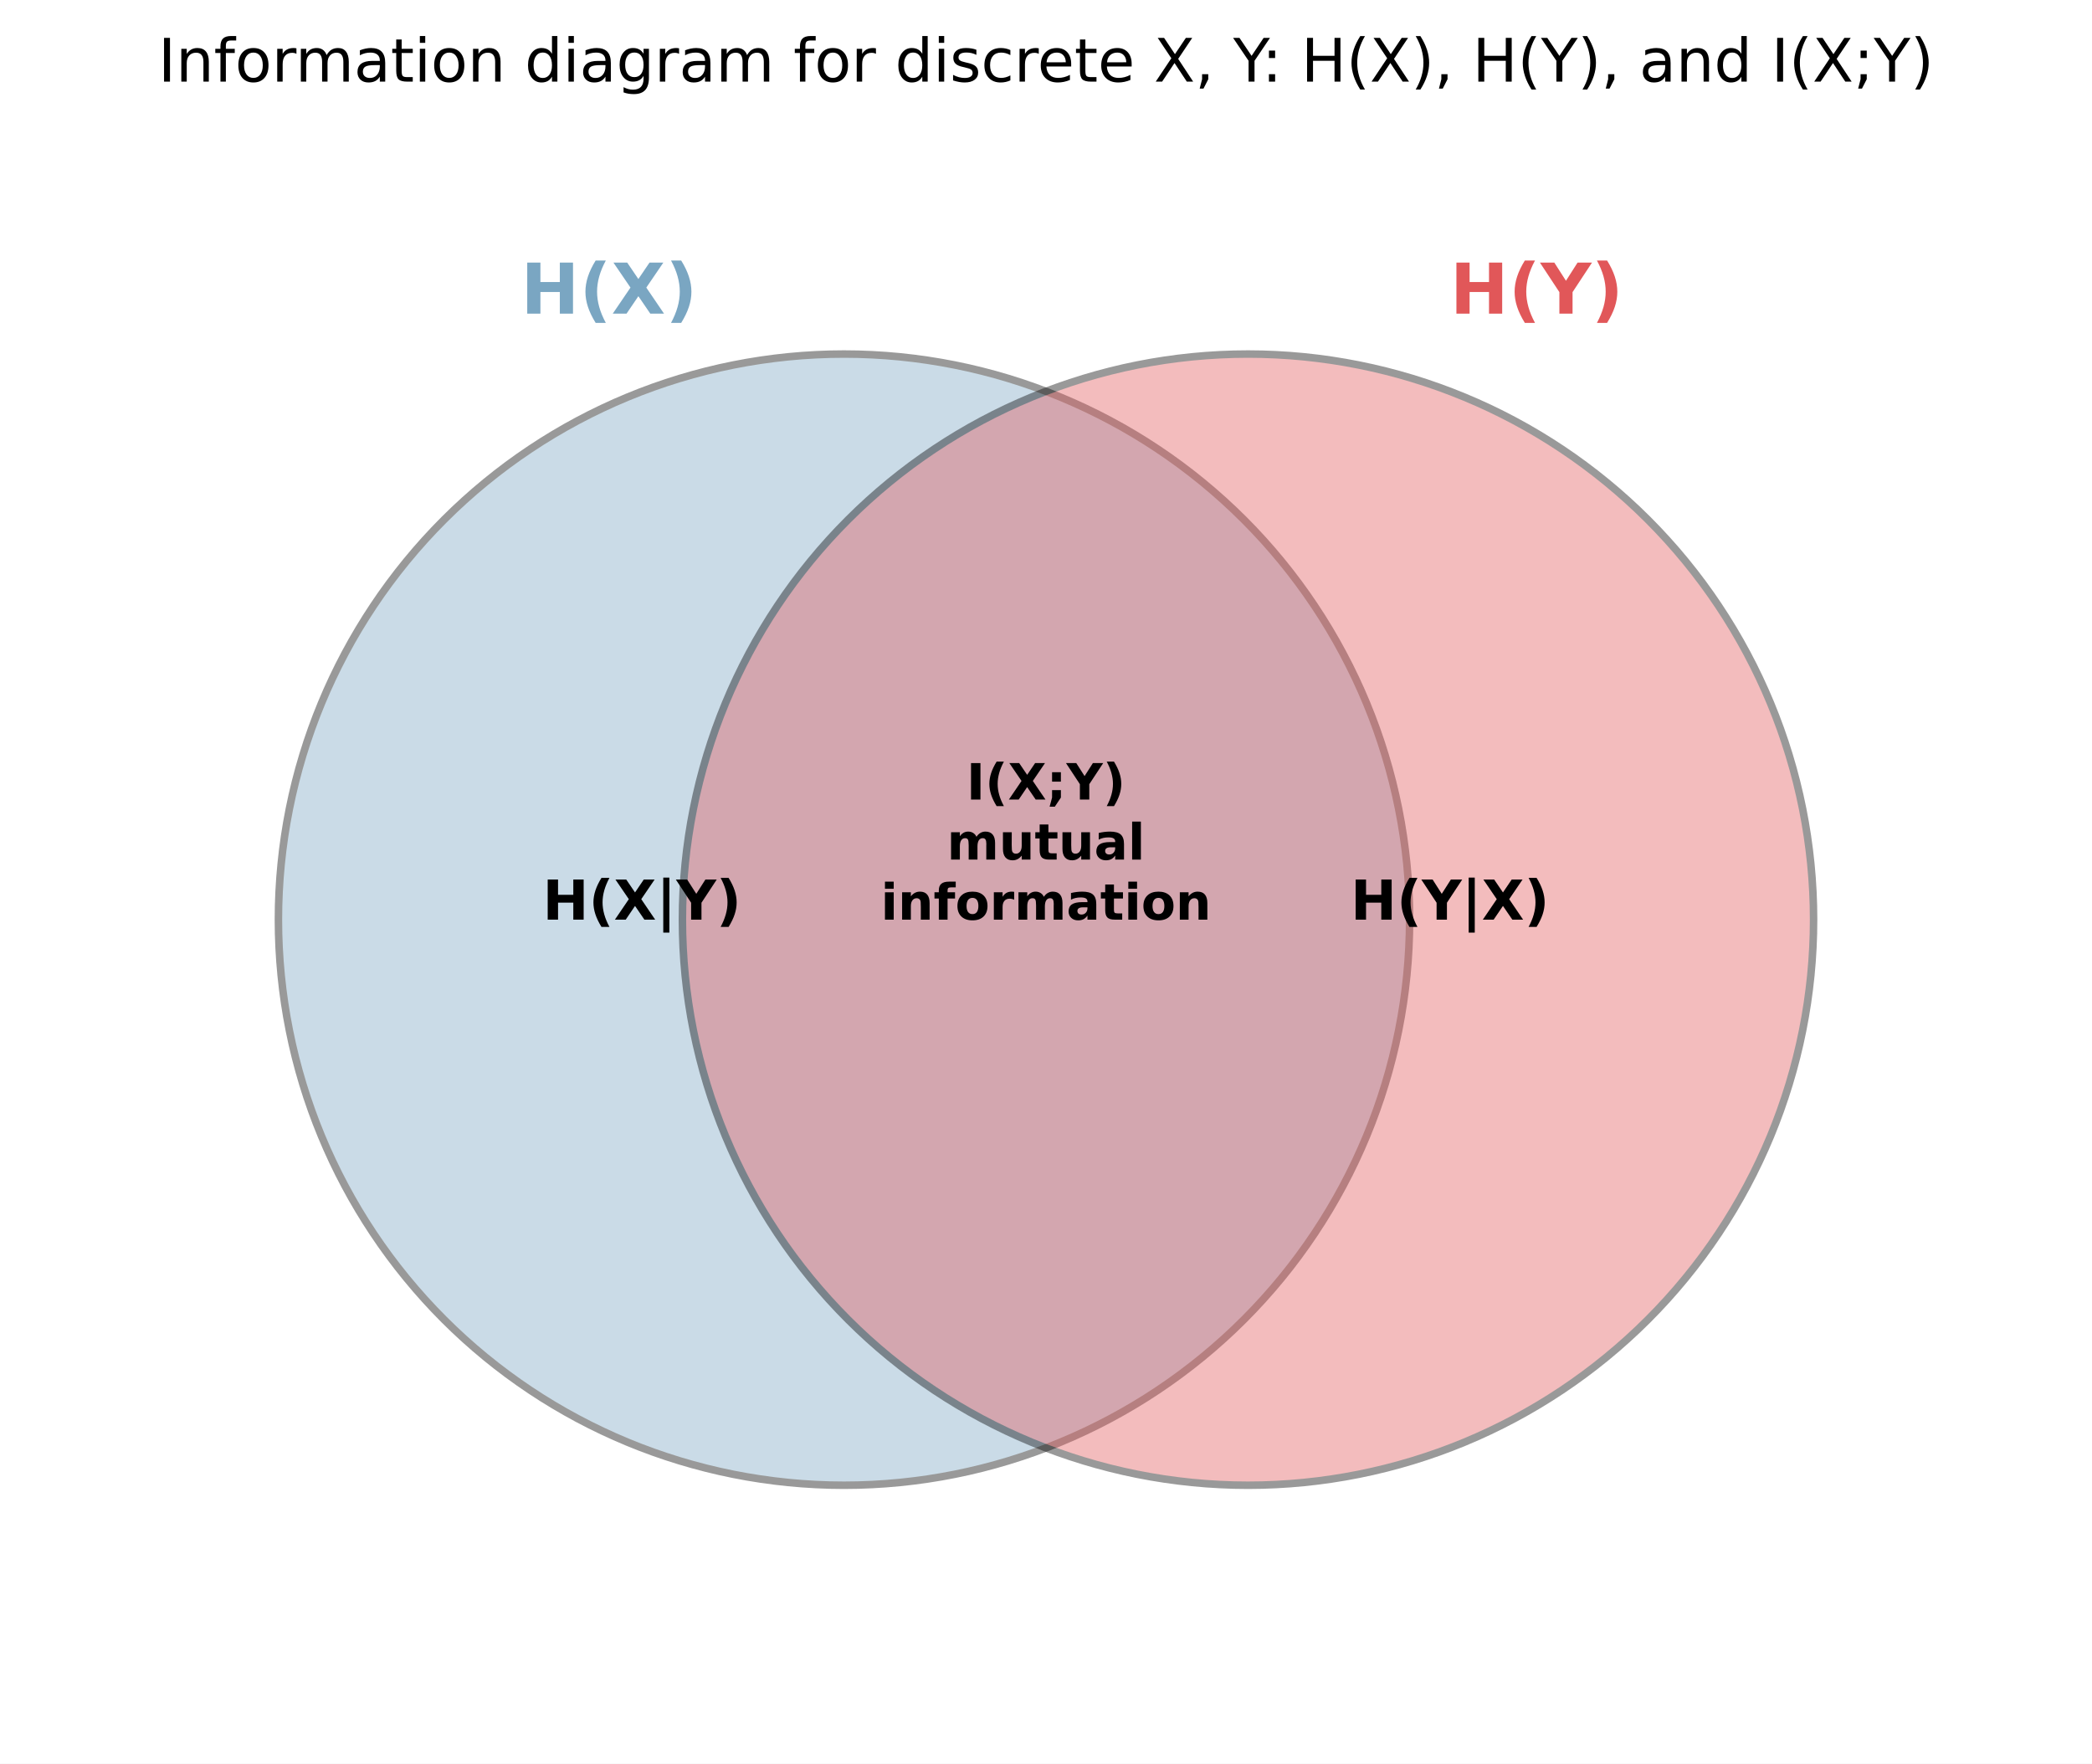
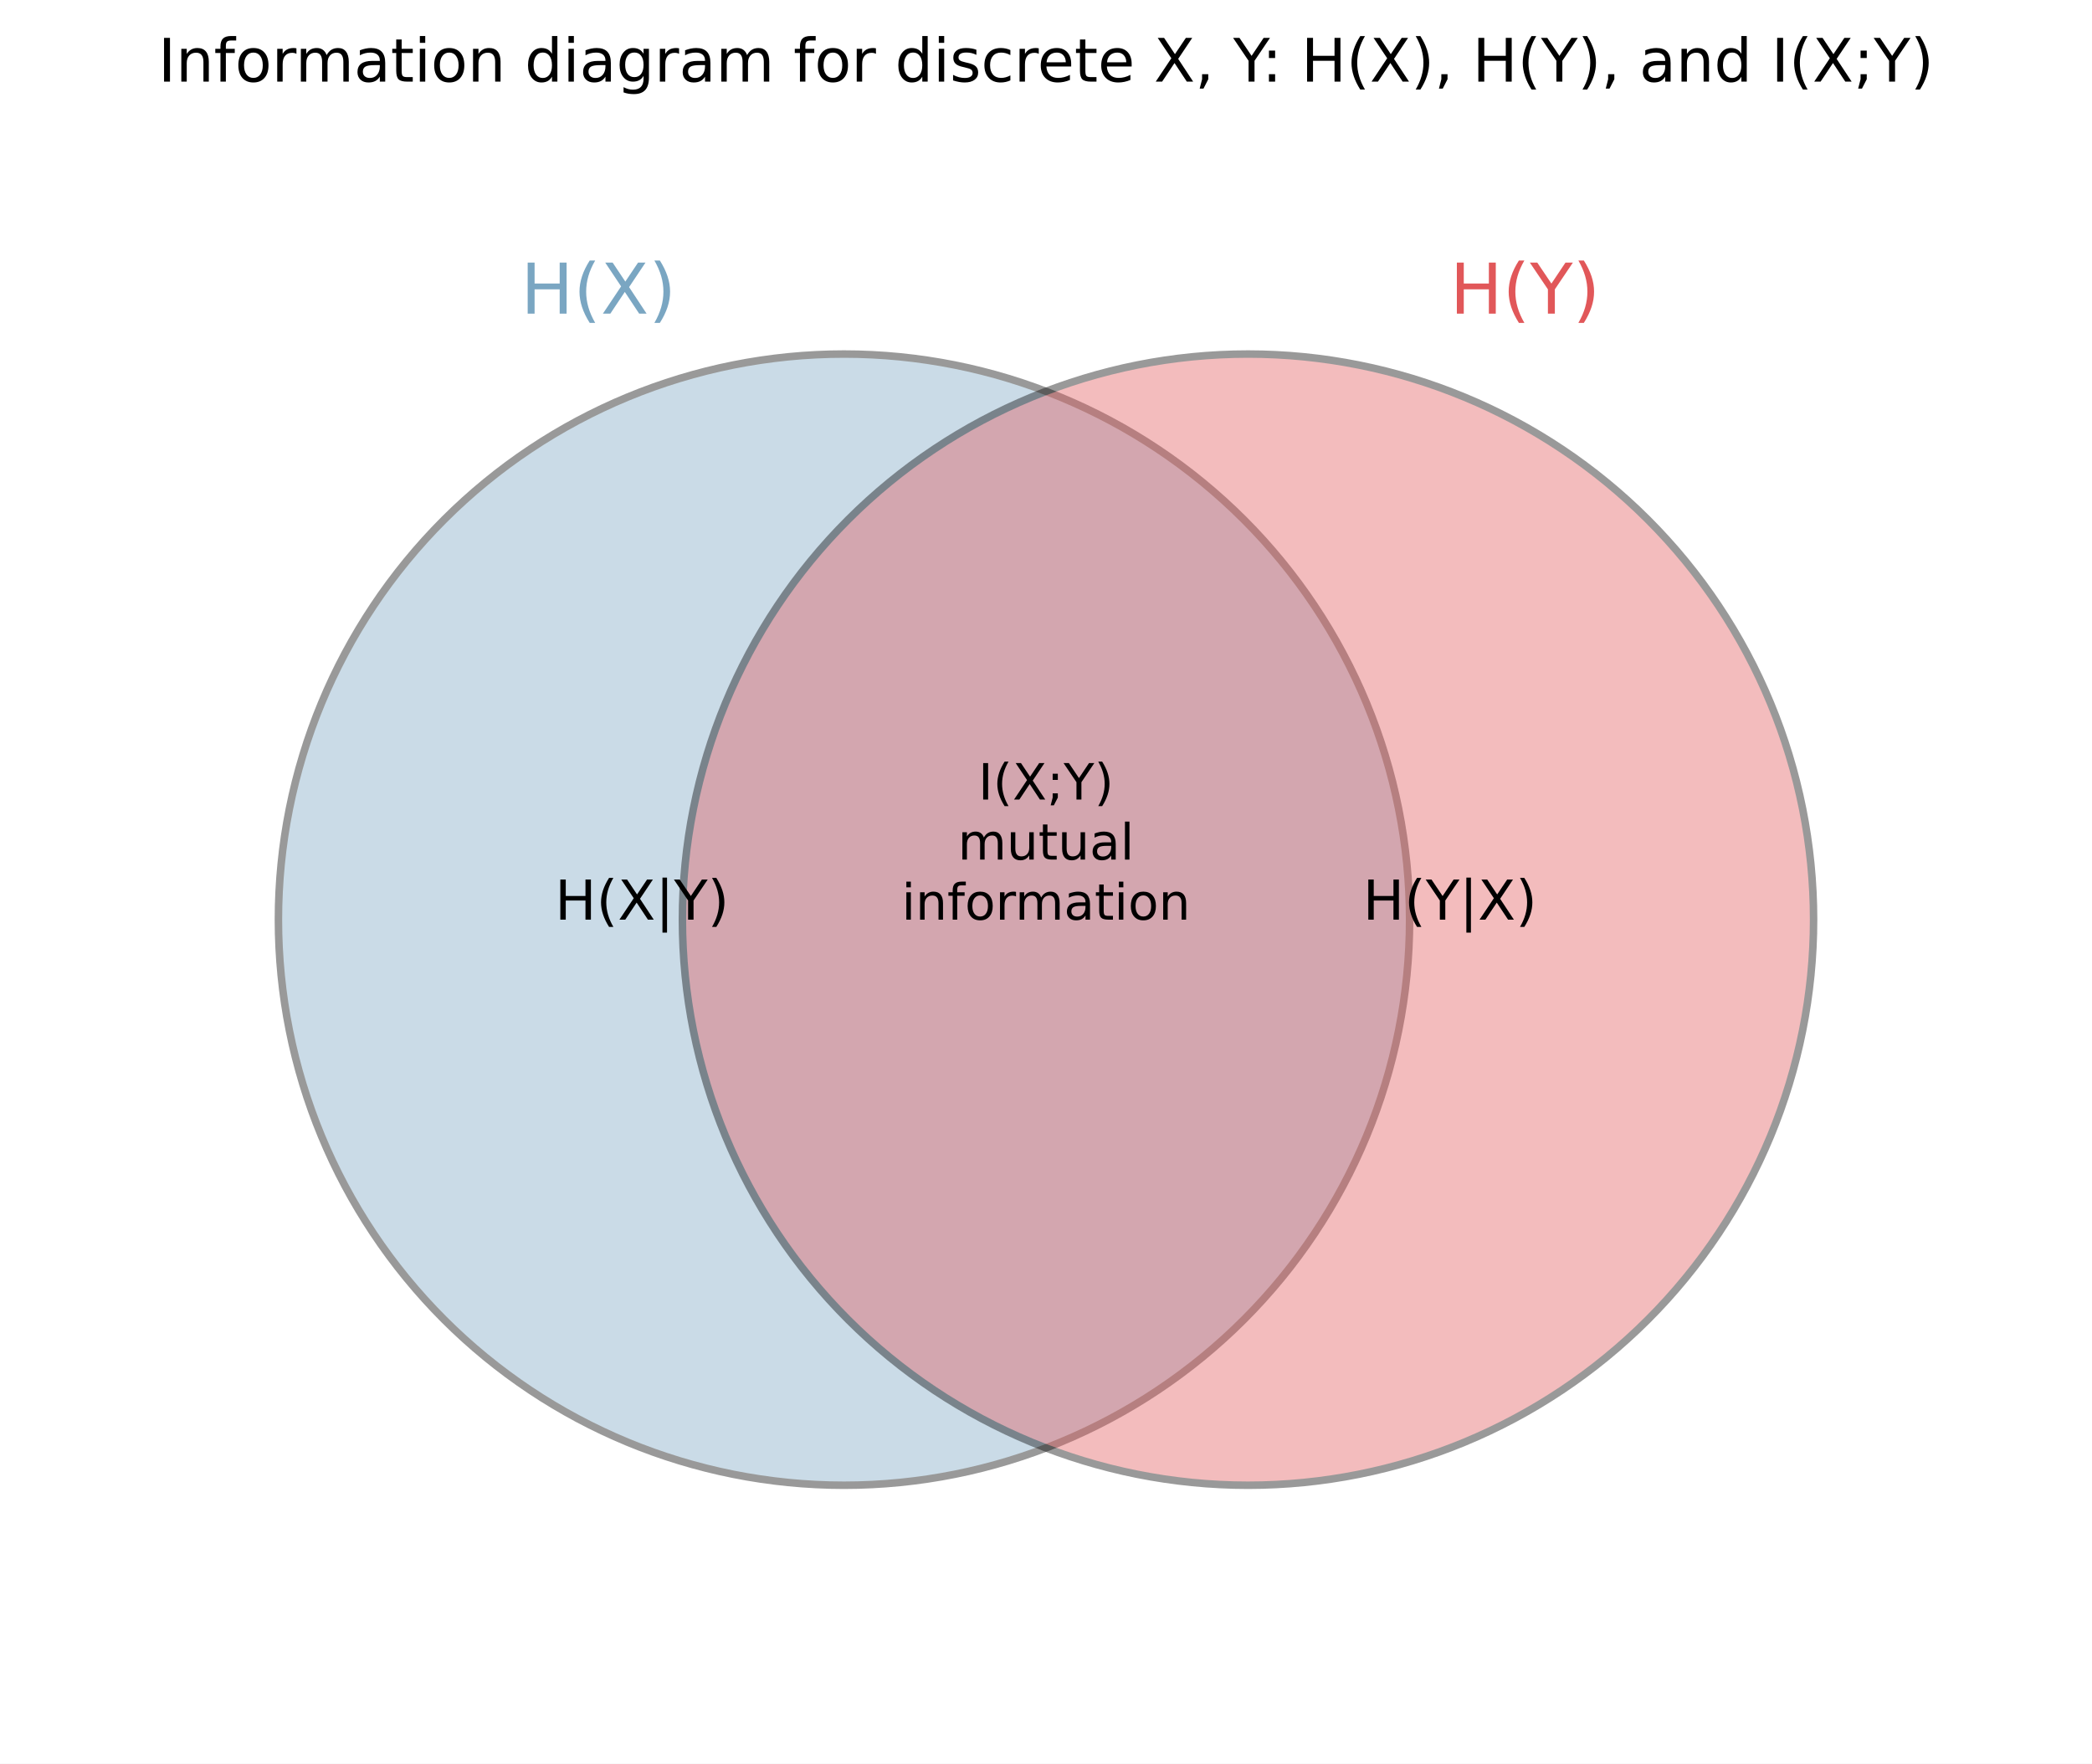
<svg xmlns="http://www.w3.org/2000/svg" xmlns:xlink="http://www.w3.org/1999/xlink" width="418.2pt" height="352.558pt" viewBox="0 0 418.2 352.558" version="1.1">
  <defs>
    <style type="text/css">*{stroke-linejoin: round; stroke-linecap: butt}</style>
  </defs>
  <g id="figure_1">
    <g id="patch_1">
      <path d="M 0 352.558 L 418.2 352.558 L 418.2 0 L 0 0 z " style="fill: #ffffff" />
    </g>
    <g id="axes_1">
      <g id="patch_2">
-         <path d="M 168.72 296.902 C 198.705 296.902 227.466 284.989 248.668 263.786 C 269.871 242.584 281.784 213.823 281.784 183.838 C 281.784 153.853 269.871 125.092 248.668 103.89 C 227.466 82.687 198.705 70.774 168.72 70.774 C 138.735 70.774 109.974 82.687 88.772 103.89 C 67.569 125.092 55.656 153.853 55.656 183.838 C 55.656 213.823 67.569 242.584 88.772 263.786 C 109.974 284.989 138.735 296.902 168.72 296.902 z " clip-path="url(#p09da451867)" style="fill: #7aa6c2; opacity: 0.4; stroke: #000000; stroke-width: 1.5; stroke-linejoin: miter" />
+         <path d="M 168.72 296.902 C 198.705 296.902 227.466 284.989 248.668 263.786 C 269.871 242.584 281.784 213.823 281.784 183.838 C 281.784 153.853 269.871 125.092 248.668 103.89 C 227.466 82.687 198.705 70.774 168.72 70.774 C 138.735 70.774 109.974 82.687 88.772 103.89 C 67.569 125.092 55.656 153.853 55.656 183.838 C 55.656 213.823 67.569 242.584 88.772 263.786 C 109.974 284.989 138.735 296.902 168.72 296.902 z " clip-path="url(#p58b7684a58)" style="fill: #7aa6c2; opacity: 0.4; stroke: #000000; stroke-width: 1.5; stroke-linejoin: miter" />
      </g>
      <g id="patch_3">
-         <path d="M 249.48 296.902 C 279.465 296.902 308.226 284.989 329.428 263.786 C 350.631 242.584 362.544 213.823 362.544 183.838 C 362.544 153.853 350.631 125.092 329.428 103.89 C 308.226 82.687 279.465 70.774 249.48 70.774 C 219.495 70.774 190.734 82.687 169.532 103.89 C 148.329 125.092 136.416 153.853 136.416 183.838 C 136.416 213.823 148.329 242.584 169.532 263.786 C 190.734 284.989 219.495 296.902 249.48 296.902 z " clip-path="url(#p09da451867)" style="fill: #e15759; opacity: 0.4; stroke: #000000; stroke-width: 1.5; stroke-linejoin: miter" />
+         <path d="M 249.48 296.902 C 279.465 296.902 308.226 284.989 329.428 263.786 C 350.631 242.584 362.544 213.823 362.544 183.838 C 362.544 153.853 350.631 125.092 329.428 103.89 C 308.226 82.687 279.465 70.774 249.48 70.774 C 219.495 70.774 190.734 82.687 169.532 103.89 C 148.329 125.092 136.416 153.853 136.416 183.838 C 136.416 213.823 148.329 242.584 169.532 263.786 C 190.734 284.989 219.495 296.902 249.48 296.902 z " clip-path="url(#p58b7684a58)" style="fill: #e15759; opacity: 0.4; stroke: #000000; stroke-width: 1.5; stroke-linejoin: miter" />
      </g>
      <g id="text_1">
        <g style="fill: #7aa6c2" transform="translate(104.112 62.69812) scale(0.14 -0.14)">
          <defs>
-             <path id="DejaVuSans-Bold-2b" d="M 588 4666 L 1791 4666 L 1791 2888 L 3566 2888 L 3566 4666 L 4769 4666 L 4769 0 L 3566 0 L 3566 1978 L 1791 1978 L 1791 0 L 588 0 L 588 4666 z " transform="scale(0.015625)" />
-             <path id="DejaVuSans-Bold-b" d="M 2413 -844 L 1484 -844 Q 1006 -72 778 623 Q 550 1319 550 2003 Q 550 2688 779 3389 Q 1009 4091 1484 4856 L 2413 4856 Q 2013 4116 1813 3408 Q 1613 2700 1613 2009 Q 1613 1319 1811 609 Q 2009 -100 2413 -844 z " transform="scale(0.015625)" />
-             <path id="DejaVuSans-Bold-3b" d="M 3188 2381 L 4806 0 L 3553 0 L 2463 1594 L 1381 0 L 122 0 L 1741 2381 L 184 4666 L 1441 4666 L 2463 3163 L 3481 4666 L 4744 4666 L 3188 2381 z " transform="scale(0.015625)" />
-             <path id="DejaVuSans-Bold-c" d="M 513 -844 Q 913 -100 1113 609 Q 1313 1319 1313 2009 Q 1313 2700 1113 3408 Q 913 4116 513 4856 L 1441 4856 Q 1916 4091 2145 3389 Q 2375 2688 2375 2003 Q 2375 1319 2147 623 Q 1919 -72 1441 -844 L 513 -844 z " transform="scale(0.015625)" />
+             <path id="DejaVuSans-2b" d="M 628 4666 L 1259 4666 L 1259 2753 L 3553 2753 L 3553 4666 L 4184 4666 L 4184 0 L 3553 0 L 3553 2222 L 1259 2222 L 1259 0 L 628 0 L 628 4666 z " transform="scale(0.015625)" />
+             <path id="DejaVuSans-b" d="M 1984 4856 Q 1566 4138 1362 3434 Q 1159 2731 1159 2009 Q 1159 1288 1364 580 Q 1569 -128 1984 -844 L 1484 -844 Q 1016 -109 783 600 Q 550 1309 550 2009 Q 550 2706 781 3412 Q 1013 4119 1484 4856 L 1984 4856 z " transform="scale(0.015625)" />
+             <path id="DejaVuSans-3b" d="M 403 4666 L 1081 4666 L 2241 2931 L 3406 4666 L 4084 4666 L 2584 2425 L 4184 0 L 3506 0 L 2194 1984 L 872 0 L 191 0 L 1856 2491 L 403 4666 z " transform="scale(0.015625)" />
+             <path id="DejaVuSans-c" d="M 513 4856 L 1013 4856 Q 1481 4119 1714 3412 Q 1947 2706 1947 2009 Q 1947 1309 1714 600 Q 1481 -109 1013 -844 L 513 -844 Q 928 -128 1133 580 Q 1338 1288 1338 2009 Q 1338 2731 1133 3434 Q 928 4138 513 4856 z " transform="scale(0.015625)" />
          </defs>
-           <use xlink:href="#DejaVuSans-Bold-2b" />
-           <use xlink:href="#DejaVuSans-Bold-b" transform="translate(83.6875 0)" />
-           <use xlink:href="#DejaVuSans-Bold-3b" transform="translate(129.3906 0)" />
-           <use xlink:href="#DejaVuSans-Bold-c" transform="translate(206.4844 0)" />
+           <use xlink:href="#DejaVuSans-2b" />
+           <use xlink:href="#DejaVuSans-b" transform="translate(75.20312 0)" />
+           <use xlink:href="#DejaVuSans-3b" transform="translate(114.2188 0)" />
+           <use xlink:href="#DejaVuSans-c" transform="translate(182.7188 0)" />
        </g>
      </g>
      <g id="text_2">
        <g style="fill: #e15759" transform="translate(289.86 62.69812) scale(0.14 -0.14)">
          <defs>
-             <path id="DejaVuSans-Bold-3c" d="M -63 4666 L 1253 4666 L 2316 3003 L 3378 4666 L 4697 4666 L 2919 1966 L 2919 0 L 1716 0 L 1716 1966 L -63 4666 z " transform="scale(0.015625)" />
+             <path id="DejaVuSans-3c" d="M -13 4666 L 666 4666 L 1959 2747 L 3244 4666 L 3922 4666 L 2272 2222 L 2272 0 L 1638 0 L 1638 2222 L -13 4666 z " transform="scale(0.015625)" />
          </defs>
-           <use xlink:href="#DejaVuSans-Bold-2b" />
-           <use xlink:href="#DejaVuSans-Bold-b" transform="translate(83.6875 0)" />
-           <use xlink:href="#DejaVuSans-Bold-3c" transform="translate(129.3906 0)" />
-           <use xlink:href="#DejaVuSans-Bold-c" transform="translate(201.7969 0)" />
+           <use xlink:href="#DejaVuSans-2b" />
+           <use xlink:href="#DejaVuSans-b" transform="translate(75.20312 0)" />
+           <use xlink:href="#DejaVuSans-3c" transform="translate(114.2188 0)" />
+           <use xlink:href="#DejaVuSans-c" transform="translate(175.2969 0)" />
        </g>
      </g>
      <g id="text_3">
-         <g transform="translate(108.4781 183.8381) scale(0.11 -0.11)">
+         <g transform="translate(110.9325 183.8381) scale(0.11 -0.11)">
          <defs>
-             <path id="DejaVuSans-Bold-5f" d="M 1522 4891 L 1522 -1509 L 813 -1509 L 813 4891 L 1522 4891 z " transform="scale(0.015625)" />
+             <path id="DejaVuSans-5f" d="M 1344 4891 L 1344 -1509 L 813 -1509 L 813 4891 L 1344 4891 z " transform="scale(0.015625)" />
          </defs>
-           <use xlink:href="#DejaVuSans-Bold-2b" />
-           <use xlink:href="#DejaVuSans-Bold-b" transform="translate(83.6875 0)" />
-           <use xlink:href="#DejaVuSans-Bold-3b" transform="translate(129.3906 0)" />
-           <use xlink:href="#DejaVuSans-Bold-5f" transform="translate(206.4844 0)" />
-           <use xlink:href="#DejaVuSans-Bold-3c" transform="translate(243.0156 0)" />
-           <use xlink:href="#DejaVuSans-Bold-c" transform="translate(315.4219 0)" />
+           <use xlink:href="#DejaVuSans-2b" />
+           <use xlink:href="#DejaVuSans-b" transform="translate(75.20312 0)" />
+           <use xlink:href="#DejaVuSans-3b" transform="translate(114.2188 0)" />
+           <use xlink:href="#DejaVuSans-5f" transform="translate(182.7188 0)" />
+           <use xlink:href="#DejaVuSans-3c" transform="translate(216.4062 0)" />
+           <use xlink:href="#DejaVuSans-c" transform="translate(277.4844 0)" />
        </g>
      </g>
      <g id="text_4">
-         <g transform="translate(193.1953 159.8327) scale(0.1 -0.1)">
+         <g transform="translate(195.5602 159.8327) scale(0.1 -0.1)">
          <defs>
-             <path id="DejaVuSans-Bold-2c" d="M 588 4666 L 1791 4666 L 1791 0 L 588 0 L 588 4666 z " transform="scale(0.015625)" />
-             <path id="DejaVuSans-Bold-1e" d="M 716 1209 L 1844 1209 L 1844 256 L 1069 -909 L 403 -909 L 716 256 L 716 1209 z M 716 3500 L 1844 3500 L 1844 2291 L 716 2291 L 716 3500 z " transform="scale(0.015625)" />
+             <path id="DejaVuSans-2c" d="M 628 4666 L 1259 4666 L 1259 0 L 628 0 L 628 4666 z " transform="scale(0.015625)" />
+             <path id="DejaVuSans-1e" d="M 750 3309 L 1409 3309 L 1409 2516 L 750 2516 L 750 3309 z M 750 794 L 1409 794 L 1409 256 L 897 -744 L 494 -744 L 750 256 L 750 794 z " transform="scale(0.015625)" />
          </defs>
-           <use xlink:href="#DejaVuSans-Bold-2c" />
-           <use xlink:href="#DejaVuSans-Bold-b" transform="translate(37.20312 0)" />
-           <use xlink:href="#DejaVuSans-Bold-3b" transform="translate(82.90625 0)" />
-           <use xlink:href="#DejaVuSans-Bold-1e" transform="translate(160 0)" />
-           <use xlink:href="#DejaVuSans-Bold-3c" transform="translate(199.9844 0)" />
-           <use xlink:href="#DejaVuSans-Bold-c" transform="translate(272.3906 0)" />
+           <use xlink:href="#DejaVuSans-2c" />
+           <use xlink:href="#DejaVuSans-b" transform="translate(29.5 0)" />
+           <use xlink:href="#DejaVuSans-3b" transform="translate(68.51562 0)" />
+           <use xlink:href="#DejaVuSans-1e" transform="translate(137.0156 0)" />
+           <use xlink:href="#DejaVuSans-3c" transform="translate(170.7031 0)" />
+           <use xlink:href="#DejaVuSans-c" transform="translate(231.7812 0)" />
        </g>
-         <g transform="translate(189.293 171.8354) scale(0.1 -0.1)">
+         <g transform="translate(191.4789 171.8354) scale(0.1 -0.1)">
          <defs>
-             <path id="DejaVuSans-Bold-50" d="M 3781 2919 Q 3994 3244 4286 3414 Q 4578 3584 4928 3584 Q 5531 3584 5847 3212 Q 6163 2841 6163 2131 L 6163 0 L 5038 0 L 5038 1825 Q 5041 1866 5042 1909 Q 5044 1953 5044 2034 Q 5044 2406 4934 2573 Q 4825 2741 4581 2741 Q 4263 2741 4089 2478 Q 3916 2216 3909 1719 L 3909 0 L 2784 0 L 2784 1825 Q 2784 2406 2684 2573 Q 2584 2741 2328 2741 Q 2006 2741 1831 2477 Q 1656 2213 1656 1722 L 1656 0 L 531 0 L 531 3500 L 1656 3500 L 1656 2988 Q 1863 3284 2130 3434 Q 2397 3584 2719 3584 Q 3081 3584 3359 3409 Q 3638 3234 3781 2919 z " transform="scale(0.015625)" />
-             <path id="DejaVuSans-Bold-58" d="M 500 1363 L 500 3500 L 1625 3500 L 1625 3150 Q 1625 2866 1622 2436 Q 1619 2006 1619 1863 Q 1619 1441 1641 1255 Q 1663 1069 1716 984 Q 1784 875 1895 815 Q 2006 756 2150 756 Q 2500 756 2700 1025 Q 2900 1294 2900 1772 L 2900 3500 L 4019 3500 L 4019 0 L 2900 0 L 2900 506 Q 2647 200 2364 54 Q 2081 -91 1741 -91 Q 1134 -91 817 281 Q 500 653 500 1363 z " transform="scale(0.015625)" />
-             <path id="DejaVuSans-Bold-57" d="M 1759 4494 L 1759 3500 L 2913 3500 L 2913 2700 L 1759 2700 L 1759 1216 Q 1759 972 1856 886 Q 1953 800 2241 800 L 2816 800 L 2816 0 L 1856 0 Q 1194 0 917 276 Q 641 553 641 1216 L 641 2700 L 84 2700 L 84 3500 L 641 3500 L 641 4494 L 1759 4494 z " transform="scale(0.015625)" />
-             <path id="DejaVuSans-Bold-44" d="M 2106 1575 Q 1756 1575 1579 1456 Q 1403 1338 1403 1106 Q 1403 894 1545 773 Q 1688 653 1941 653 Q 2256 653 2472 879 Q 2688 1106 2688 1447 L 2688 1575 L 2106 1575 z M 3816 1997 L 3816 0 L 2688 0 L 2688 519 Q 2463 200 2181 54 Q 1900 -91 1497 -91 Q 953 -91 614 226 Q 275 544 275 1050 Q 275 1666 698 1953 Q 1122 2241 2028 2241 L 2688 2241 L 2688 2328 Q 2688 2594 2478 2717 Q 2269 2841 1825 2841 Q 1466 2841 1156 2769 Q 847 2697 581 2553 L 581 3406 Q 941 3494 1303 3539 Q 1666 3584 2028 3584 Q 2975 3584 3395 3211 Q 3816 2838 3816 1997 z " transform="scale(0.015625)" />
-             <path id="DejaVuSans-Bold-4f" d="M 538 4863 L 1656 4863 L 1656 0 L 538 0 L 538 4863 z " transform="scale(0.015625)" />
+             <path id="DejaVuSans-50" d="M 3328 2828 Q 3544 3216 3844 3400 Q 4144 3584 4550 3584 Q 5097 3584 5394 3201 Q 5691 2819 5691 2113 L 5691 0 L 5113 0 L 5113 2094 Q 5113 2597 4934 2840 Q 4756 3084 4391 3084 Q 3944 3084 3684 2787 Q 3425 2491 3425 1978 L 3425 0 L 2847 0 L 2847 2094 Q 2847 2600 2669 2842 Q 2491 3084 2119 3084 Q 1678 3084 1418 2786 Q 1159 2488 1159 1978 L 1159 0 L 581 0 L 581 3500 L 1159 3500 L 1159 2956 Q 1356 3278 1631 3431 Q 1906 3584 2284 3584 Q 2666 3584 2933 3390 Q 3200 3197 3328 2828 z " transform="scale(0.015625)" />
+             <path id="DejaVuSans-58" d="M 544 1381 L 544 3500 L 1119 3500 L 1119 1403 Q 1119 906 1312 657 Q 1506 409 1894 409 Q 2359 409 2629 706 Q 2900 1003 2900 1516 L 2900 3500 L 3475 3500 L 3475 0 L 2900 0 L 2900 538 Q 2691 219 2414 64 Q 2138 -91 1772 -91 Q 1169 -91 856 284 Q 544 659 544 1381 z M 1991 3584 L 1991 3584 z " transform="scale(0.015625)" />
+             <path id="DejaVuSans-57" d="M 1172 4494 L 1172 3500 L 2356 3500 L 2356 3053 L 1172 3053 L 1172 1153 Q 1172 725 1289 603 Q 1406 481 1766 481 L 2356 481 L 2356 0 L 1766 0 Q 1100 0 847 248 Q 594 497 594 1153 L 594 3053 L 172 3053 L 172 3500 L 594 3500 L 594 4494 L 1172 4494 z " transform="scale(0.015625)" />
+             <path id="DejaVuSans-44" d="M 2194 1759 Q 1497 1759 1228 1600 Q 959 1441 959 1056 Q 959 750 1161 570 Q 1363 391 1709 391 Q 2188 391 2477 730 Q 2766 1069 2766 1631 L 2766 1759 L 2194 1759 z M 3341 1997 L 3341 0 L 2766 0 L 2766 531 Q 2569 213 2275 61 Q 1981 -91 1556 -91 Q 1019 -91 701 211 Q 384 513 384 1019 Q 384 1609 779 1909 Q 1175 2209 1959 2209 L 2766 2209 L 2766 2266 Q 2766 2663 2505 2880 Q 2244 3097 1772 3097 Q 1472 3097 1187 3025 Q 903 2953 641 2809 L 641 3341 Q 956 3463 1253 3523 Q 1550 3584 1831 3584 Q 2591 3584 2966 3190 Q 3341 2797 3341 1997 z " transform="scale(0.015625)" />
+             <path id="DejaVuSans-4f" d="M 603 4863 L 1178 4863 L 1178 0 L 603 0 L 603 4863 z " transform="scale(0.015625)" />
          </defs>
-           <use xlink:href="#DejaVuSans-Bold-50" />
-           <use xlink:href="#DejaVuSans-Bold-58" transform="translate(104.2031 0)" />
-           <use xlink:href="#DejaVuSans-Bold-57" transform="translate(175.3906 0)" />
-           <use xlink:href="#DejaVuSans-Bold-58" transform="translate(223.1875 0)" />
-           <use xlink:href="#DejaVuSans-Bold-44" transform="translate(294.375 0)" />
-           <use xlink:href="#DejaVuSans-Bold-4f" transform="translate(361.8594 0)" />
+           <use xlink:href="#DejaVuSans-50" />
+           <use xlink:href="#DejaVuSans-58" transform="translate(97.40625 0)" />
+           <use xlink:href="#DejaVuSans-57" transform="translate(160.7812 0)" />
+           <use xlink:href="#DejaVuSans-58" transform="translate(199.9844 0)" />
+           <use xlink:href="#DejaVuSans-44" transform="translate(263.3594 0)" />
+           <use xlink:href="#DejaVuSans-4f" transform="translate(324.6406 0)" />
        </g>
-         <g transform="translate(176.068 183.8381) scale(0.1 -0.1)">
+         <g transform="translate(180.243 183.8381) scale(0.1 -0.1)">
          <defs>
-             <path id="DejaVuSans-Bold-4c" d="M 538 3500 L 1656 3500 L 1656 0 L 538 0 L 538 3500 z M 538 4863 L 1656 4863 L 1656 3950 L 538 3950 L 538 4863 z " transform="scale(0.015625)" />
-             <path id="DejaVuSans-Bold-51" d="M 4056 2131 L 4056 0 L 2931 0 L 2931 347 L 2931 1631 Q 2931 2084 2911 2256 Q 2891 2428 2841 2509 Q 2775 2619 2662 2680 Q 2550 2741 2406 2741 Q 2056 2741 1856 2470 Q 1656 2200 1656 1722 L 1656 0 L 538 0 L 538 3500 L 1656 3500 L 1656 2988 Q 1909 3294 2193 3439 Q 2478 3584 2822 3584 Q 3428 3584 3742 3212 Q 4056 2841 4056 2131 z " transform="scale(0.015625)" />
-             <path id="DejaVuSans-Bold-49" d="M 2841 4863 L 2841 4128 L 2222 4128 Q 1984 4128 1890 4042 Q 1797 3956 1797 3744 L 1797 3500 L 2753 3500 L 2753 2700 L 1797 2700 L 1797 0 L 678 0 L 678 2700 L 122 2700 L 122 3500 L 678 3500 L 678 3744 Q 678 4316 997 4589 Q 1316 4863 1984 4863 L 2841 4863 z " transform="scale(0.015625)" />
-             <path id="DejaVuSans-Bold-52" d="M 2203 2784 Q 1831 2784 1636 2517 Q 1441 2250 1441 1747 Q 1441 1244 1636 976 Q 1831 709 2203 709 Q 2569 709 2762 976 Q 2956 1244 2956 1747 Q 2956 2250 2762 2517 Q 2569 2784 2203 2784 z M 2203 3584 Q 3106 3584 3614 3096 Q 4122 2609 4122 1747 Q 4122 884 3614 396 Q 3106 -91 2203 -91 Q 1297 -91 786 396 Q 275 884 275 1747 Q 275 2609 786 3096 Q 1297 3584 2203 3584 z " transform="scale(0.015625)" />
-             <path id="DejaVuSans-Bold-55" d="M 3138 2547 Q 2991 2616 2845 2648 Q 2700 2681 2553 2681 Q 2122 2681 1889 2404 Q 1656 2128 1656 1613 L 1656 0 L 538 0 L 538 3500 L 1656 3500 L 1656 2925 Q 1872 3269 2151 3426 Q 2431 3584 2822 3584 Q 2878 3584 2943 3579 Q 3009 3575 3134 3559 L 3138 2547 z " transform="scale(0.015625)" />
+             <path id="DejaVuSans-4c" d="M 603 3500 L 1178 3500 L 1178 0 L 603 0 L 603 3500 z M 603 4863 L 1178 4863 L 1178 4134 L 603 4134 L 603 4863 z " transform="scale(0.015625)" />
+             <path id="DejaVuSans-51" d="M 3513 2113 L 3513 0 L 2938 0 L 2938 2094 Q 2938 2591 2744 2837 Q 2550 3084 2163 3084 Q 1697 3084 1428 2787 Q 1159 2491 1159 1978 L 1159 0 L 581 0 L 581 3500 L 1159 3500 L 1159 2956 Q 1366 3272 1645 3428 Q 1925 3584 2291 3584 Q 2894 3584 3203 3211 Q 3513 2838 3513 2113 z " transform="scale(0.015625)" />
+             <path id="DejaVuSans-49" d="M 2375 4863 L 2375 4384 L 1825 4384 Q 1516 4384 1395 4259 Q 1275 4134 1275 3809 L 1275 3500 L 2222 3500 L 2222 3053 L 1275 3053 L 1275 0 L 697 0 L 697 3053 L 147 3053 L 147 3500 L 697 3500 L 697 3744 Q 697 4328 969 4595 Q 1241 4863 1831 4863 L 2375 4863 z " transform="scale(0.015625)" />
+             <path id="DejaVuSans-52" d="M 1959 3097 Q 1497 3097 1228 2736 Q 959 2375 959 1747 Q 959 1119 1226 758 Q 1494 397 1959 397 Q 2419 397 2687 759 Q 2956 1122 2956 1747 Q 2956 2369 2687 2733 Q 2419 3097 1959 3097 z M 1959 3584 Q 2709 3584 3137 3096 Q 3566 2609 3566 1747 Q 3566 888 3137 398 Q 2709 -91 1959 -91 Q 1206 -91 779 398 Q 353 888 353 1747 Q 353 2609 779 3096 Q 1206 3584 1959 3584 z " transform="scale(0.015625)" />
+             <path id="DejaVuSans-55" d="M 2631 2963 Q 2534 3019 2420 3045 Q 2306 3072 2169 3072 Q 1681 3072 1420 2755 Q 1159 2438 1159 1844 L 1159 0 L 581 0 L 581 3500 L 1159 3500 L 1159 2956 Q 1341 3275 1631 3429 Q 1922 3584 2338 3584 Q 2397 3584 2469 3576 Q 2541 3569 2628 3553 L 2631 2963 z " transform="scale(0.015625)" />
          </defs>
-           <use xlink:href="#DejaVuSans-Bold-4c" />
-           <use xlink:href="#DejaVuSans-Bold-51" transform="translate(34.28125 0)" />
-           <use xlink:href="#DejaVuSans-Bold-49" transform="translate(105.4688 0)" />
-           <use xlink:href="#DejaVuSans-Bold-52" transform="translate(148.9688 0)" />
-           <use xlink:href="#DejaVuSans-Bold-55" transform="translate(217.6719 0)" />
-           <use xlink:href="#DejaVuSans-Bold-50" transform="translate(266.9844 0)" />
-           <use xlink:href="#DejaVuSans-Bold-44" transform="translate(371.1875 0)" />
-           <use xlink:href="#DejaVuSans-Bold-57" transform="translate(438.6719 0)" />
-           <use xlink:href="#DejaVuSans-Bold-4c" transform="translate(486.4688 0)" />
-           <use xlink:href="#DejaVuSans-Bold-52" transform="translate(520.75 0)" />
-           <use xlink:href="#DejaVuSans-Bold-51" transform="translate(589.4531 0)" />
+           <use xlink:href="#DejaVuSans-4c" />
+           <use xlink:href="#DejaVuSans-51" transform="translate(27.78125 0)" />
+           <use xlink:href="#DejaVuSans-49" transform="translate(91.15625 0)" />
+           <use xlink:href="#DejaVuSans-52" transform="translate(126.3594 0)" />
+           <use xlink:href="#DejaVuSans-55" transform="translate(187.5469 0)" />
+           <use xlink:href="#DejaVuSans-50" transform="translate(226.9062 0)" />
+           <use xlink:href="#DejaVuSans-44" transform="translate(324.3125 0)" />
+           <use xlink:href="#DejaVuSans-57" transform="translate(385.5938 0)" />
+           <use xlink:href="#DejaVuSans-4c" transform="translate(424.7969 0)" />
+           <use xlink:href="#DejaVuSans-52" transform="translate(452.5781 0)" />
+           <use xlink:href="#DejaVuSans-51" transform="translate(513.7656 0)" />
        </g>
      </g>
      <g id="text_5">
-         <g transform="translate(269.9981 183.8381) scale(0.11 -0.11)">
-           <use xlink:href="#DejaVuSans-Bold-2b" />
-           <use xlink:href="#DejaVuSans-Bold-b" transform="translate(83.6875 0)" />
-           <use xlink:href="#DejaVuSans-Bold-3c" transform="translate(129.3906 0)" />
-           <use xlink:href="#DejaVuSans-Bold-5f" transform="translate(201.7969 0)" />
-           <use xlink:href="#DejaVuSans-Bold-3b" transform="translate(238.3281 0)" />
-           <use xlink:href="#DejaVuSans-Bold-c" transform="translate(315.4219 0)" />
+         <g transform="translate(272.4525 183.8381) scale(0.11 -0.11)">
+           <use xlink:href="#DejaVuSans-2b" />
+           <use xlink:href="#DejaVuSans-b" transform="translate(75.20312 0)" />
+           <use xlink:href="#DejaVuSans-3c" transform="translate(114.2188 0)" />
+           <use xlink:href="#DejaVuSans-5f" transform="translate(175.2969 0)" />
+           <use xlink:href="#DejaVuSans-3b" transform="translate(208.9844 0)" />
+           <use xlink:href="#DejaVuSans-c" transform="translate(277.4844 0)" />
        </g>
      </g>
      <g id="text_6">
        <g transform="translate(31.61719 16.31812) scale(0.12 -0.12)">
          <defs>
-             <path id="DejaVuSans-2c" d="M 628 4666 L 1259 4666 L 1259 0 L 628 0 L 628 4666 z " transform="scale(0.015625)" />
-             <path id="DejaVuSans-51" d="M 3513 2113 L 3513 0 L 2938 0 L 2938 2094 Q 2938 2591 2744 2837 Q 2550 3084 2163 3084 Q 1697 3084 1428 2787 Q 1159 2491 1159 1978 L 1159 0 L 581 0 L 581 3500 L 1159 3500 L 1159 2956 Q 1366 3272 1645 3428 Q 1925 3584 2291 3584 Q 2894 3584 3203 3211 Q 3513 2838 3513 2113 z " transform="scale(0.015625)" />
-             <path id="DejaVuSans-49" d="M 2375 4863 L 2375 4384 L 1825 4384 Q 1516 4384 1395 4259 Q 1275 4134 1275 3809 L 1275 3500 L 2222 3500 L 2222 3053 L 1275 3053 L 1275 0 L 697 0 L 697 3053 L 147 3053 L 147 3500 L 697 3500 L 697 3744 Q 697 4328 969 4595 Q 1241 4863 1831 4863 L 2375 4863 z " transform="scale(0.015625)" />
-             <path id="DejaVuSans-52" d="M 1959 3097 Q 1497 3097 1228 2736 Q 959 2375 959 1747 Q 959 1119 1226 758 Q 1494 397 1959 397 Q 2419 397 2687 759 Q 2956 1122 2956 1747 Q 2956 2369 2687 2733 Q 2419 3097 1959 3097 z M 1959 3584 Q 2709 3584 3137 3096 Q 3566 2609 3566 1747 Q 3566 888 3137 398 Q 2709 -91 1959 -91 Q 1206 -91 779 398 Q 353 888 353 1747 Q 353 2609 779 3096 Q 1206 3584 1959 3584 z " transform="scale(0.015625)" />
-             <path id="DejaVuSans-55" d="M 2631 2963 Q 2534 3019 2420 3045 Q 2306 3072 2169 3072 Q 1681 3072 1420 2755 Q 1159 2438 1159 1844 L 1159 0 L 581 0 L 581 3500 L 1159 3500 L 1159 2956 Q 1341 3275 1631 3429 Q 1922 3584 2338 3584 Q 2397 3584 2469 3576 Q 2541 3569 2628 3553 L 2631 2963 z " transform="scale(0.015625)" />
-             <path id="DejaVuSans-50" d="M 3328 2828 Q 3544 3216 3844 3400 Q 4144 3584 4550 3584 Q 5097 3584 5394 3201 Q 5691 2819 5691 2113 L 5691 0 L 5113 0 L 5113 2094 Q 5113 2597 4934 2840 Q 4756 3084 4391 3084 Q 3944 3084 3684 2787 Q 3425 2491 3425 1978 L 3425 0 L 2847 0 L 2847 2094 Q 2847 2600 2669 2842 Q 2491 3084 2119 3084 Q 1678 3084 1418 2786 Q 1159 2488 1159 1978 L 1159 0 L 581 0 L 581 3500 L 1159 3500 L 1159 2956 Q 1356 3278 1631 3431 Q 1906 3584 2284 3584 Q 2666 3584 2933 3390 Q 3200 3197 3328 2828 z " transform="scale(0.015625)" />
-             <path id="DejaVuSans-44" d="M 2194 1759 Q 1497 1759 1228 1600 Q 959 1441 959 1056 Q 959 750 1161 570 Q 1363 391 1709 391 Q 2188 391 2477 730 Q 2766 1069 2766 1631 L 2766 1759 L 2194 1759 z M 3341 1997 L 3341 0 L 2766 0 L 2766 531 Q 2569 213 2275 61 Q 1981 -91 1556 -91 Q 1019 -91 701 211 Q 384 513 384 1019 Q 384 1609 779 1909 Q 1175 2209 1959 2209 L 2766 2209 L 2766 2266 Q 2766 2663 2505 2880 Q 2244 3097 1772 3097 Q 1472 3097 1187 3025 Q 903 2953 641 2809 L 641 3341 Q 956 3463 1253 3523 Q 1550 3584 1831 3584 Q 2591 3584 2966 3190 Q 3341 2797 3341 1997 z " transform="scale(0.015625)" />
-             <path id="DejaVuSans-57" d="M 1172 4494 L 1172 3500 L 2356 3500 L 2356 3053 L 1172 3053 L 1172 1153 Q 1172 725 1289 603 Q 1406 481 1766 481 L 2356 481 L 2356 0 L 1766 0 Q 1100 0 847 248 Q 594 497 594 1153 L 594 3053 L 172 3053 L 172 3500 L 594 3500 L 594 4494 L 1172 4494 z " transform="scale(0.015625)" />
-             <path id="DejaVuSans-4c" d="M 603 3500 L 1178 3500 L 1178 0 L 603 0 L 603 3500 z M 603 4863 L 1178 4863 L 1178 4134 L 603 4134 L 603 4863 z " transform="scale(0.015625)" />
            <path id="DejaVuSans-3" transform="scale(0.015625)" />
            <path id="DejaVuSans-47" d="M 2906 2969 L 2906 4863 L 3481 4863 L 3481 0 L 2906 0 L 2906 525 Q 2725 213 2448 61 Q 2172 -91 1784 -91 Q 1150 -91 751 415 Q 353 922 353 1747 Q 353 2572 751 3078 Q 1150 3584 1784 3584 Q 2172 3584 2448 3432 Q 2725 3281 2906 2969 z M 947 1747 Q 947 1113 1208 752 Q 1469 391 1925 391 Q 2381 391 2643 752 Q 2906 1113 2906 1747 Q 2906 2381 2643 2742 Q 2381 3103 1925 3103 Q 1469 3103 1208 2742 Q 947 2381 947 1747 z " transform="scale(0.015625)" />
            <path id="DejaVuSans-4a" d="M 2906 1791 Q 2906 2416 2648 2759 Q 2391 3103 1925 3103 Q 1463 3103 1205 2759 Q 947 2416 947 1791 Q 947 1169 1205 825 Q 1463 481 1925 481 Q 2391 481 2648 825 Q 2906 1169 2906 1791 z M 3481 434 Q 3481 -459 3084 -895 Q 2688 -1331 1869 -1331 Q 1566 -1331 1297 -1286 Q 1028 -1241 775 -1147 L 775 -588 Q 1028 -725 1275 -790 Q 1522 -856 1778 -856 Q 2344 -856 2625 -561 Q 2906 -266 2906 331 L 2906 616 Q 2728 306 2450 153 Q 2172 0 1784 0 Q 1141 0 747 490 Q 353 981 353 1791 Q 353 2603 747 3093 Q 1141 3584 1784 3584 Q 2172 3584 2450 3431 Q 2728 3278 2906 2969 L 2906 3500 L 3481 3500 L 3481 434 z " transform="scale(0.015625)" />
            <path id="DejaVuSans-56" d="M 2834 3397 L 2834 2853 Q 2591 2978 2328 3040 Q 2066 3103 1784 3103 Q 1356 3103 1142 2972 Q 928 2841 928 2578 Q 928 2378 1081 2264 Q 1234 2150 1697 2047 L 1894 2003 Q 2506 1872 2764 1633 Q 3022 1394 3022 966 Q 3022 478 2636 193 Q 2250 -91 1575 -91 Q 1294 -91 989 -36 Q 684 19 347 128 L 347 722 Q 666 556 975 473 Q 1284 391 1588 391 Q 1994 391 2212 530 Q 2431 669 2431 922 Q 2431 1156 2273 1281 Q 2116 1406 1581 1522 L 1381 1569 Q 847 1681 609 1914 Q 372 2147 372 2553 Q 372 3047 722 3315 Q 1072 3584 1716 3584 Q 2034 3584 2315 3537 Q 2597 3491 2834 3397 z " transform="scale(0.015625)" />
            <path id="DejaVuSans-46" d="M 3122 3366 L 3122 2828 Q 2878 2963 2633 3030 Q 2388 3097 2138 3097 Q 1578 3097 1268 2742 Q 959 2388 959 1747 Q 959 1106 1268 751 Q 1578 397 2138 397 Q 2388 397 2633 464 Q 2878 531 3122 666 L 3122 134 Q 2881 22 2623 -34 Q 2366 -91 2075 -91 Q 1284 -91 818 406 Q 353 903 353 1747 Q 353 2603 823 3093 Q 1294 3584 2113 3584 Q 2378 3584 2631 3529 Q 2884 3475 3122 3366 z " transform="scale(0.015625)" />
            <path id="DejaVuSans-48" d="M 3597 1894 L 3597 1613 L 953 1613 Q 991 1019 1311 708 Q 1631 397 2203 397 Q 2534 397 2845 478 Q 3156 559 3463 722 L 3463 178 Q 3153 47 2828 -22 Q 2503 -91 2169 -91 Q 1331 -91 842 396 Q 353 884 353 1716 Q 353 2575 817 3079 Q 1281 3584 2069 3584 Q 2775 3584 3186 3129 Q 3597 2675 3597 1894 z M 3022 2063 Q 3016 2534 2758 2815 Q 2500 3097 2075 3097 Q 1594 3097 1305 2825 Q 1016 2553 972 2059 L 3022 2063 z " transform="scale(0.015625)" />
-             <path id="DejaVuSans-3b" d="M 403 4666 L 1081 4666 L 2241 2931 L 3406 4666 L 4084 4666 L 2584 2425 L 4184 0 L 3506 0 L 2194 1984 L 872 0 L 191 0 L 1856 2491 L 403 4666 z " transform="scale(0.015625)" />
            <path id="DejaVuSans-f" d="M 750 794 L 1409 794 L 1409 256 L 897 -744 L 494 -744 L 750 256 L 750 794 z " transform="scale(0.015625)" />
-             <path id="DejaVuSans-3c" d="M -13 4666 L 666 4666 L 1959 2747 L 3244 4666 L 3922 4666 L 2272 2222 L 2272 0 L 1638 0 L 1638 2222 L -13 4666 z " transform="scale(0.015625)" />
            <path id="DejaVuSans-1d" d="M 750 794 L 1409 794 L 1409 0 L 750 0 L 750 794 z M 750 3309 L 1409 3309 L 1409 2516 L 750 2516 L 750 3309 z " transform="scale(0.015625)" />
-             <path id="DejaVuSans-2b" d="M 628 4666 L 1259 4666 L 1259 2753 L 3553 2753 L 3553 4666 L 4184 4666 L 4184 0 L 3553 0 L 3553 2222 L 1259 2222 L 1259 0 L 628 0 L 628 4666 z " transform="scale(0.015625)" />
-             <path id="DejaVuSans-b" d="M 1984 4856 Q 1566 4138 1362 3434 Q 1159 2731 1159 2009 Q 1159 1288 1364 580 Q 1569 -128 1984 -844 L 1484 -844 Q 1016 -109 783 600 Q 550 1309 550 2009 Q 550 2706 781 3412 Q 1013 4119 1484 4856 L 1984 4856 z " transform="scale(0.015625)" />
-             <path id="DejaVuSans-c" d="M 513 4856 L 1013 4856 Q 1481 4119 1714 3412 Q 1947 2706 1947 2009 Q 1947 1309 1714 600 Q 1481 -109 1013 -844 L 513 -844 Q 928 -128 1133 580 Q 1338 1288 1338 2009 Q 1338 2731 1133 3434 Q 928 4138 513 4856 z " transform="scale(0.015625)" />
-             <path id="DejaVuSans-1e" d="M 750 3309 L 1409 3309 L 1409 2516 L 750 2516 L 750 3309 z M 750 794 L 1409 794 L 1409 256 L 897 -744 L 494 -744 L 750 256 L 750 794 z " transform="scale(0.015625)" />
          </defs>
          <use xlink:href="#DejaVuSans-2c" />
          <use xlink:href="#DejaVuSans-51" transform="translate(29.5 0)" />
          <use xlink:href="#DejaVuSans-49" transform="translate(92.875 0)" />
          <use xlink:href="#DejaVuSans-52" transform="translate(128.0781 0)" />
          <use xlink:href="#DejaVuSans-55" transform="translate(189.2656 0)" />
          <use xlink:href="#DejaVuSans-50" transform="translate(228.625 0)" />
          <use xlink:href="#DejaVuSans-44" transform="translate(326.0312 0)" />
          <use xlink:href="#DejaVuSans-57" transform="translate(387.3125 0)" />
          <use xlink:href="#DejaVuSans-4c" transform="translate(426.5156 0)" />
          <use xlink:href="#DejaVuSans-52" transform="translate(454.2969 0)" />
          <use xlink:href="#DejaVuSans-51" transform="translate(515.4844 0)" />
          <use xlink:href="#DejaVuSans-3" transform="translate(578.8594 0)" />
          <use xlink:href="#DejaVuSans-47" transform="translate(610.6406 0)" />
          <use xlink:href="#DejaVuSans-4c" transform="translate(674.125 0)" />
          <use xlink:href="#DejaVuSans-44" transform="translate(701.9062 0)" />
          <use xlink:href="#DejaVuSans-4a" transform="translate(763.1875 0)" />
          <use xlink:href="#DejaVuSans-55" transform="translate(826.6719 0)" />
          <use xlink:href="#DejaVuSans-44" transform="translate(867.7812 0)" />
          <use xlink:href="#DejaVuSans-50" transform="translate(929.0625 0)" />
          <use xlink:href="#DejaVuSans-3" transform="translate(1026.469 0)" />
          <use xlink:href="#DejaVuSans-49" transform="translate(1058.25 0)" />
          <use xlink:href="#DejaVuSans-52" transform="translate(1093.453 0)" />
          <use xlink:href="#DejaVuSans-55" transform="translate(1154.641 0)" />
          <use xlink:href="#DejaVuSans-3" transform="translate(1195.75 0)" />
          <use xlink:href="#DejaVuSans-47" transform="translate(1227.531 0)" />
          <use xlink:href="#DejaVuSans-4c" transform="translate(1291.016 0)" />
          <use xlink:href="#DejaVuSans-56" transform="translate(1318.797 0)" />
          <use xlink:href="#DejaVuSans-46" transform="translate(1370.891 0)" />
          <use xlink:href="#DejaVuSans-55" transform="translate(1425.875 0)" />
          <use xlink:href="#DejaVuSans-48" transform="translate(1464.781 0)" />
          <use xlink:href="#DejaVuSans-57" transform="translate(1526.312 0)" />
          <use xlink:href="#DejaVuSans-48" transform="translate(1565.516 0)" />
          <use xlink:href="#DejaVuSans-3" transform="translate(1627.047 0)" />
          <use xlink:href="#DejaVuSans-3b" transform="translate(1658.828 0)" />
          <use xlink:href="#DejaVuSans-f" transform="translate(1727.328 0)" />
          <use xlink:href="#DejaVuSans-3" transform="translate(1759.109 0)" />
          <use xlink:href="#DejaVuSans-3c" transform="translate(1790.891 0)" />
          <use xlink:href="#DejaVuSans-1d" transform="translate(1838.688 0)" />
          <use xlink:href="#DejaVuSans-3" transform="translate(1872.375 0)" />
          <use xlink:href="#DejaVuSans-2b" transform="translate(1904.156 0)" />
          <use xlink:href="#DejaVuSans-b" transform="translate(1979.359 0)" />
          <use xlink:href="#DejaVuSans-3b" transform="translate(2018.375 0)" />
          <use xlink:href="#DejaVuSans-c" transform="translate(2086.875 0)" />
          <use xlink:href="#DejaVuSans-f" transform="translate(2125.891 0)" />
          <use xlink:href="#DejaVuSans-3" transform="translate(2157.672 0)" />
          <use xlink:href="#DejaVuSans-2b" transform="translate(2189.453 0)" />
          <use xlink:href="#DejaVuSans-b" transform="translate(2264.656 0)" />
          <use xlink:href="#DejaVuSans-3c" transform="translate(2303.672 0)" />
          <use xlink:href="#DejaVuSans-c" transform="translate(2364.75 0)" />
          <use xlink:href="#DejaVuSans-f" transform="translate(2403.766 0)" />
          <use xlink:href="#DejaVuSans-3" transform="translate(2435.547 0)" />
          <use xlink:href="#DejaVuSans-44" transform="translate(2467.328 0)" />
          <use xlink:href="#DejaVuSans-51" transform="translate(2528.609 0)" />
          <use xlink:href="#DejaVuSans-47" transform="translate(2591.984 0)" />
          <use xlink:href="#DejaVuSans-3" transform="translate(2655.469 0)" />
          <use xlink:href="#DejaVuSans-2c" transform="translate(2687.25 0)" />
          <use xlink:href="#DejaVuSans-b" transform="translate(2716.75 0)" />
          <use xlink:href="#DejaVuSans-3b" transform="translate(2755.766 0)" />
          <use xlink:href="#DejaVuSans-1e" transform="translate(2824.266 0)" />
          <use xlink:href="#DejaVuSans-3c" transform="translate(2857.953 0)" />
          <use xlink:href="#DejaVuSans-c" transform="translate(2919.031 0)" />
        </g>
      </g>
    </g>
  </g>
  <defs>
-     <clipPath id="p09da451867">
+     <clipPath id="p58b7684a58">
      <rect x="7.2" y="22.318" width="403.8" height="323.04" />
    </clipPath>
  </defs>
</svg>
